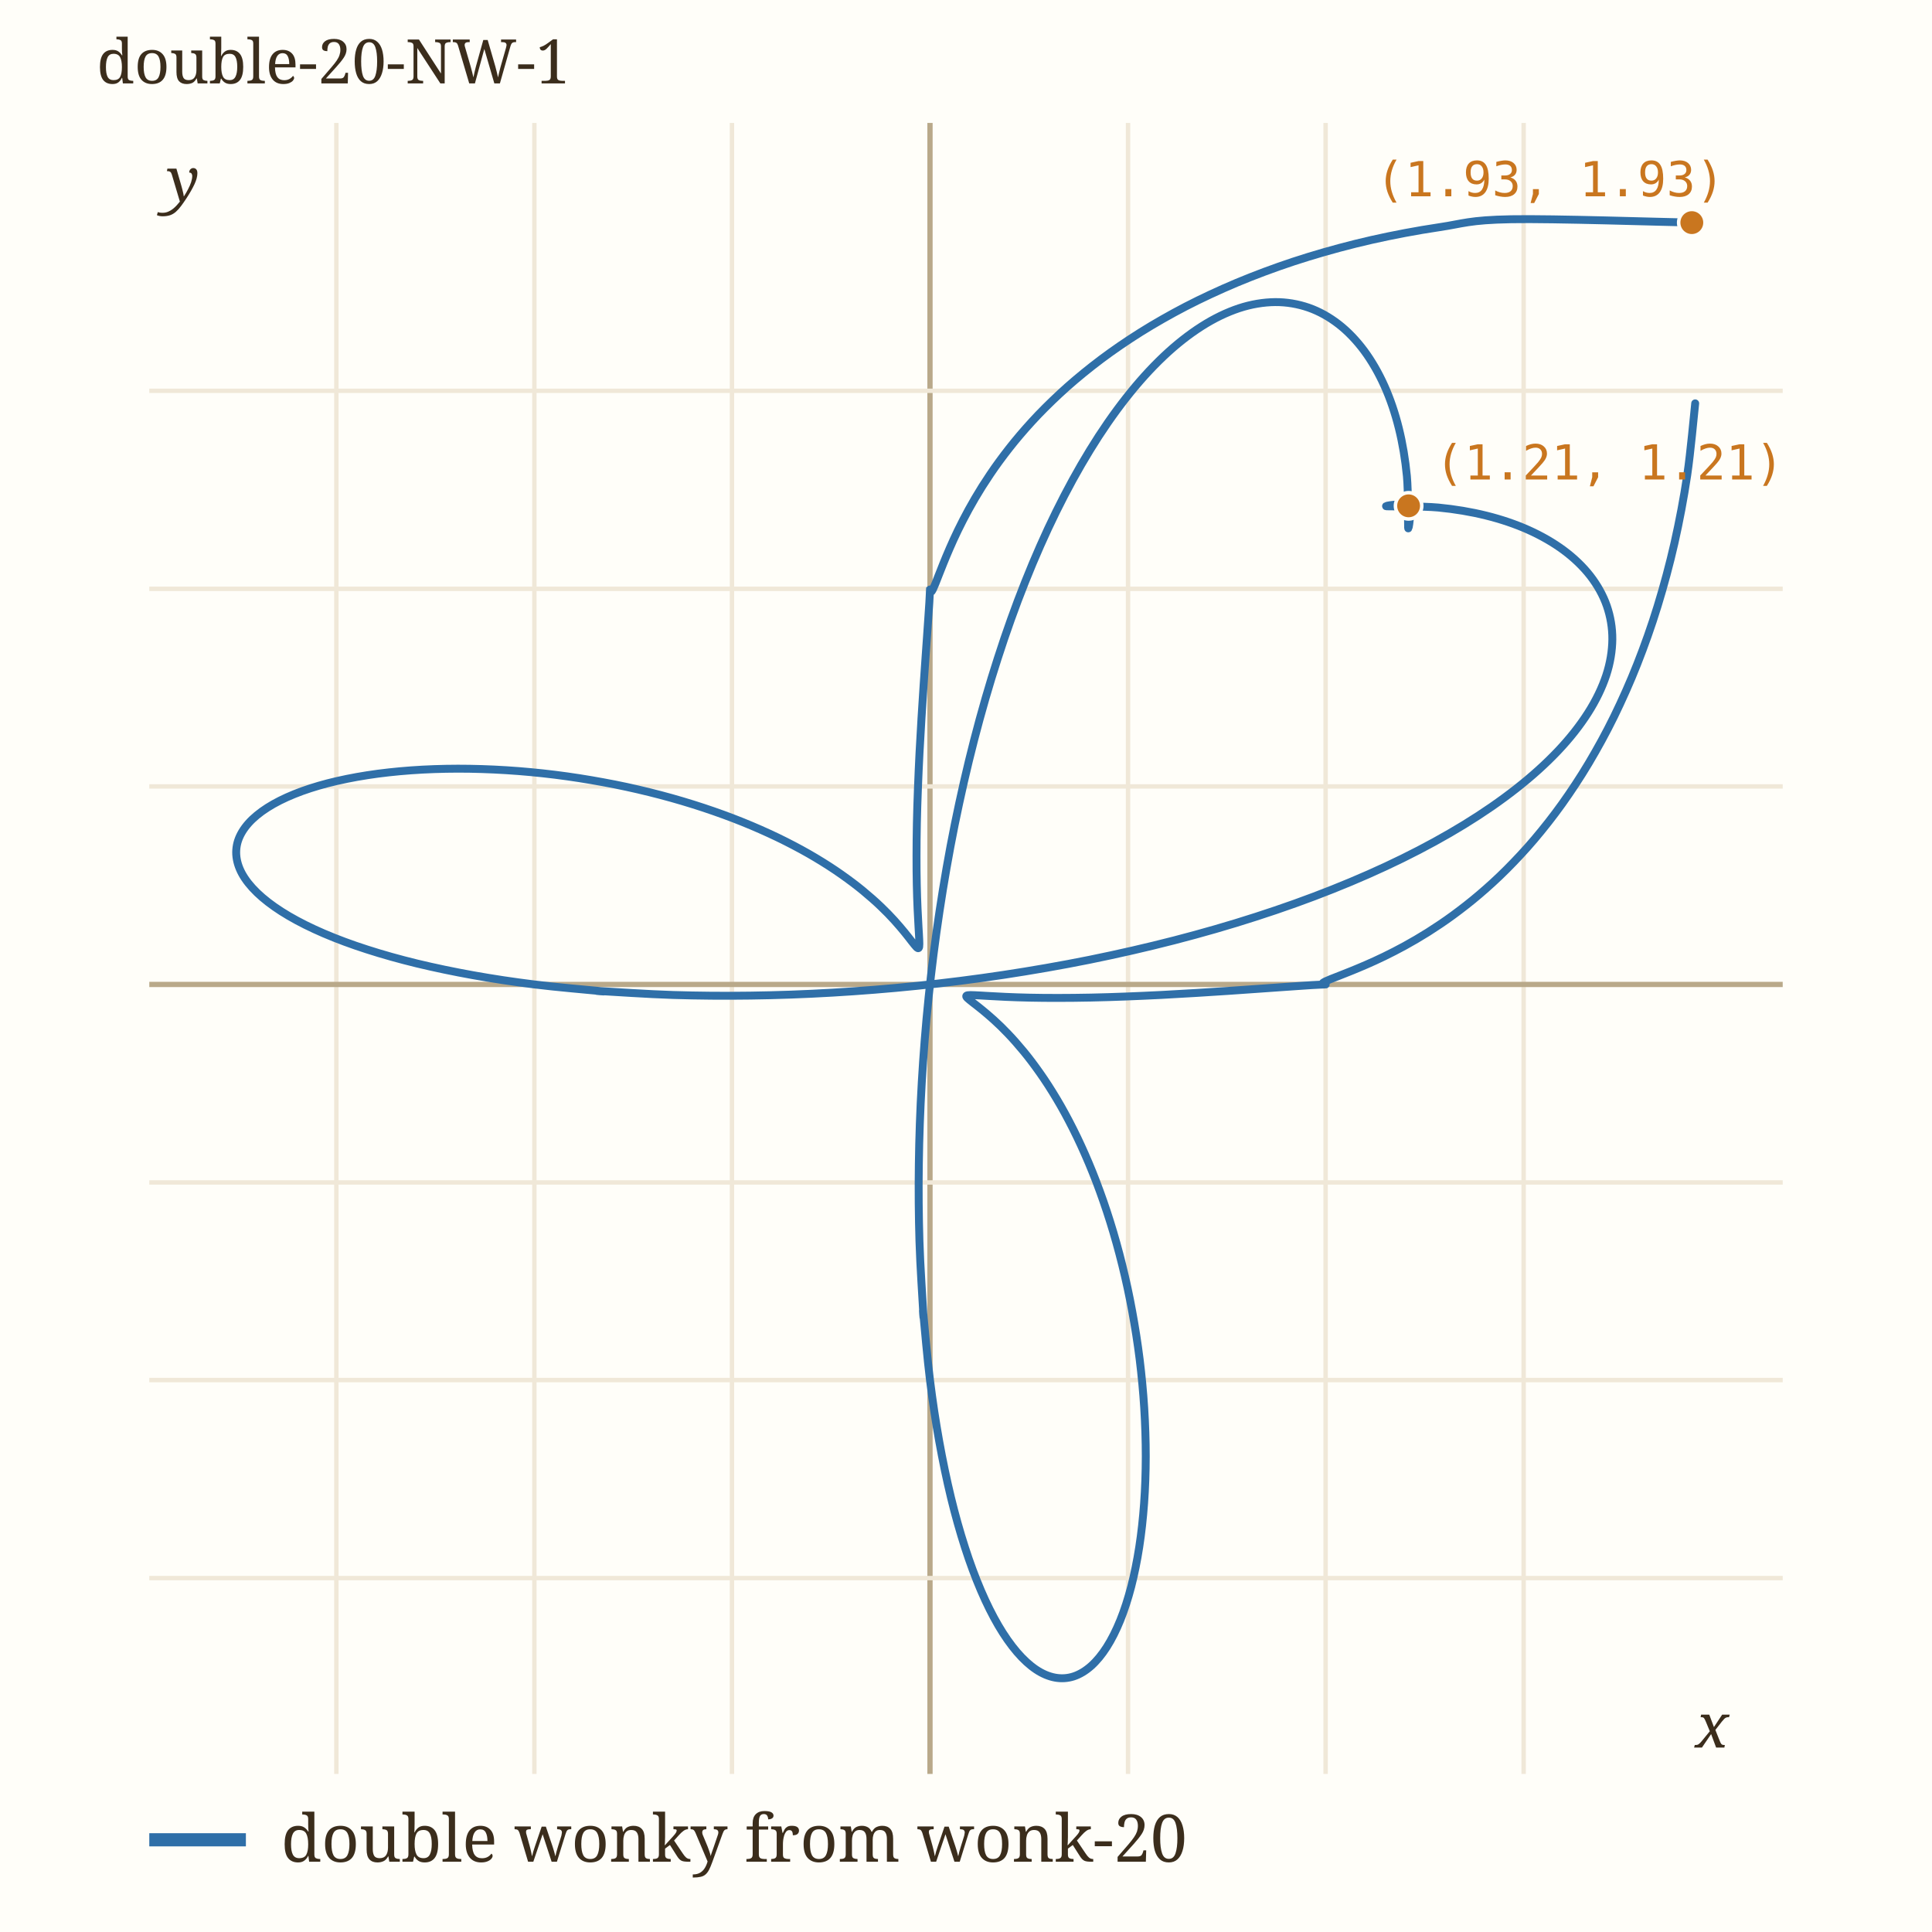
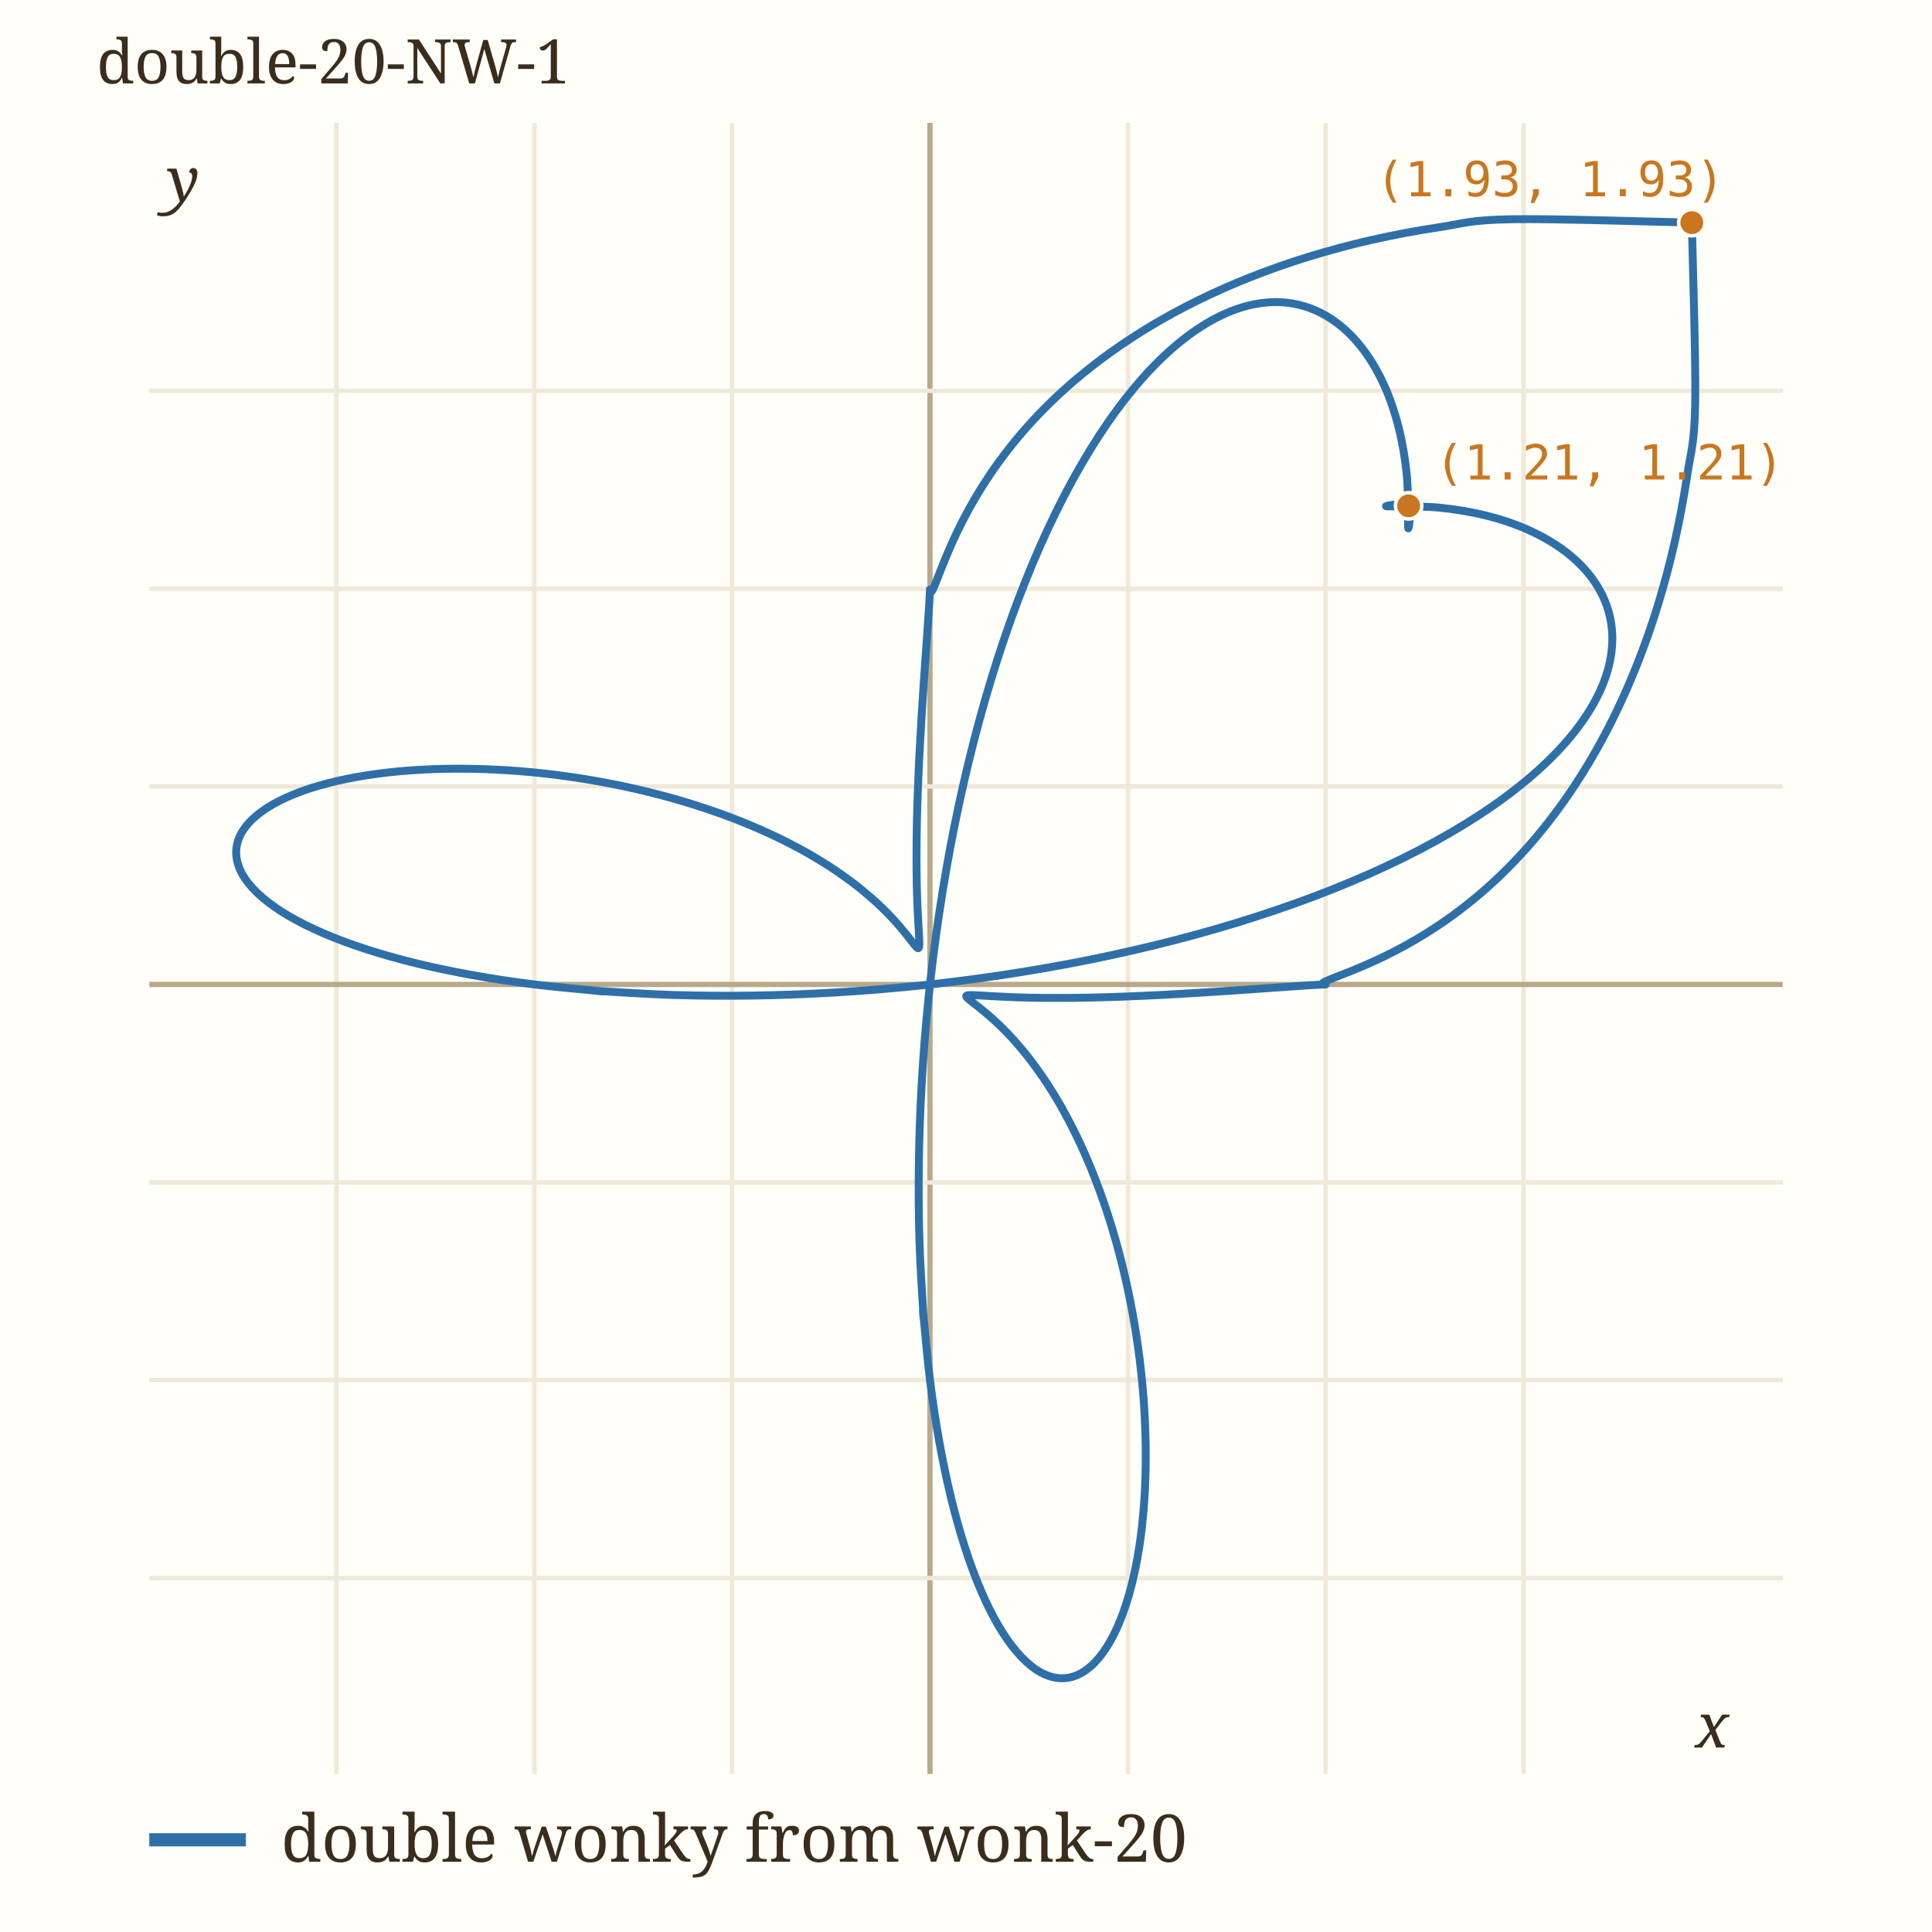
<svg xmlns="http://www.w3.org/2000/svg" viewBox="0 0 440 440" width="440" height="440" role="img" aria-label="double-20-NW-1" data-panel="double-20-NW-1">
  <rect x="0" y="0" width="440" height="440" fill="#fffef9" />
  <clipPath id="clip-double-20-NW-1">
    <rect x="34" y="28" width="372" height="376" />
  </clipPath>
  <g clip-path="url(#clip-double-20-NW-1)">
    <line x1="76.6" x2="76.6" y1="28" y2="404" stroke="#f0e8d8" stroke-width="1" />
    <text x="76.6" y="418.0" font-family="ui-monospace, Menlo, monospace" font-size="11" fill="#9c8a6a" text-anchor="middle">-1.5</text>
    <line x1="121.7" x2="121.7" y1="28" y2="404" stroke="#f0e8d8" stroke-width="1" />
    <text x="121.7" y="418.0" font-family="ui-monospace, Menlo, monospace" font-size="11" fill="#9c8a6a" text-anchor="middle">-1</text>
    <line x1="166.7" x2="166.7" y1="28" y2="404" stroke="#f0e8d8" stroke-width="1" />
    <text x="166.7" y="418.0" font-family="ui-monospace, Menlo, monospace" font-size="11" fill="#9c8a6a" text-anchor="middle">-0.5</text>
    <line x1="211.8" x2="211.8" y1="28" y2="404" stroke="#b9a98a" stroke-width="1.2" />
    <line x1="256.9" x2="256.9" y1="28" y2="404" stroke="#f0e8d8" stroke-width="1" />
    <text x="256.9" y="418.0" font-family="ui-monospace, Menlo, monospace" font-size="11" fill="#9c8a6a" text-anchor="middle">0.5</text>
    <line x1="301.9" x2="301.9" y1="28" y2="404" stroke="#f0e8d8" stroke-width="1" />
    <text x="301.9" y="418.0" font-family="ui-monospace, Menlo, monospace" font-size="11" fill="#9c8a6a" text-anchor="middle">1</text>
    <line x1="347.0" x2="347.0" y1="28" y2="404" stroke="#f0e8d8" stroke-width="1" />
    <text x="347.0" y="418.0" font-family="ui-monospace, Menlo, monospace" font-size="11" fill="#9c8a6a" text-anchor="middle">1.5</text>
    <line x1="34" x2="406" y1="359.4" y2="359.4" stroke="#f0e8d8" stroke-width="1" />
    <text x="28.0" y="363.4" font-family="ui-monospace, Menlo, monospace" font-size="11" fill="#9c8a6a" text-anchor="end">-1.5</text>
    <line x1="34" x2="406" y1="314.3" y2="314.3" stroke="#f0e8d8" stroke-width="1" />
    <text x="28.0" y="318.3" font-family="ui-monospace, Menlo, monospace" font-size="11" fill="#9c8a6a" text-anchor="end">-1</text>
    <line x1="34" x2="406" y1="269.3" y2="269.3" stroke="#f0e8d8" stroke-width="1" />
    <text x="28.0" y="273.3" font-family="ui-monospace, Menlo, monospace" font-size="11" fill="#9c8a6a" text-anchor="end">-0.5</text>
    <line x1="34" x2="406" y1="224.2" y2="224.2" stroke="#b9a98a" stroke-width="1.2" />
    <line x1="34" x2="406" y1="179.1" y2="179.1" stroke="#f0e8d8" stroke-width="1" />
    <text x="28.0" y="183.1" font-family="ui-monospace, Menlo, monospace" font-size="11" fill="#9c8a6a" text-anchor="end">0.5</text>
    <line x1="34" x2="406" y1="134.1" y2="134.1" stroke="#f0e8d8" stroke-width="1" />
    <text x="28.0" y="138.1" font-family="ui-monospace, Menlo, monospace" font-size="11" fill="#9c8a6a" text-anchor="end">1</text>
    <line x1="34" x2="406" y1="89.0" y2="89.0" stroke="#f0e8d8" stroke-width="1" />
    <text x="28.0" y="93.0" font-family="ui-monospace, Menlo, monospace" font-size="11" fill="#9c8a6a" text-anchor="end">1.5</text>
-     <path d="M385.31,50.69 C378.45,50.57 353.72,49.75 344.14,49.93 C334.56,50.10 333.12,50.96 327.83,51.74 C322.54,52.53 317.35,53.52 312.37,54.64 C307.40,55.77 302.57,57.08 297.97,58.49 C293.37,59.90 288.95,61.48 284.76,63.13 C280.57,64.78 276.59,66.57 272.83,68.40 C269.07,70.24 265.54,72.19 262.22,74.16 C258.90,76.14 255.81,78.19 252.92,80.25 C250.03,82.32 247.36,84.43 244.88,86.53 C242.40,88.63 240.14,90.76 238.04,92.85 C235.94,94.94 234.04,97.04 232.30,99.08 C230.55,101.13 228.99,103.15 227.55,105.11 C226.12,107.06 224.85,108.98 223.69,110.80 C222.54,112.63 221.52,114.39 220.60,116.06 C219.68,117.72 218.89,119.31 218.17,120.77 C217.45,122.24 216.84,123.62 216.29,124.87 C215.74,126.12 215.28,127.26 214.86,128.28 C214.45,129.29 214.11,130.18 213.80,130.95 C213.50,131.72 213.26,132.36 213.04,132.89 C212.82,133.42 212.66,133.81 212.51,134.12 C212.36,134.42 212.25,134.60 212.16,134.72 C212.07,134.83 212.00,134.83 211.95,134.81 C211.90,134.79 211.87,134.67 211.84,134.58 C211.82,134.49 211.81,134.34 211.80,134.25 C211.79,134.17 211.80,134.07 211.80,134.08 C211.79,134.10 211.80,134.14 211.79,134.35 C211.78,134.55 211.77,134.83 211.75,135.31 C211.73,135.78 211.70,136.39 211.65,137.20 C211.60,138.02 211.53,139.00 211.45,140.20 C211.37,141.40 211.28,142.81 211.16,144.40 C211.05,146.00 210.92,147.82 210.78,149.80 C210.64,151.77 210.49,153.96 210.33,156.26 C210.18,158.56 210.01,161.06 209.86,163.60 C209.70,166.13 209.55,168.82 209.41,171.49 C209.28,174.16 209.15,176.92 209.05,179.60 C208.95,182.27 208.86,184.98 208.81,187.53 C208.76,190.09 208.73,192.61 208.73,194.94 C208.72,197.27 208.75,199.49 208.79,201.50 C208.83,203.50 208.90,205.35 208.97,206.96 C209.04,208.57 209.13,209.98 209.19,211.16 C209.25,212.34 209.33,213.30 209.35,214.04 C209.38,214.77 209.39,215.28 209.34,215.60 C209.28,215.91 209.20,216.00 209.02,215.93 C208.84,215.86 208.60,215.58 208.26,215.17 C207.91,214.77 207.49,214.18 206.94,213.49 C206.39,212.81 205.75,211.97 204.96,211.07 C204.18,210.16 203.28,209.14 202.23,208.07 C201.18,207.01 200.00,205.85 198.66,204.68 C197.32,203.50 195.84,202.26 194.19,201.02 C192.55,199.79 190.76,198.51 188.80,197.25 C186.84,195.99 184.72,194.71 182.44,193.47 C180.16,192.23 177.72,190.99 175.12,189.80 C172.53,188.61 169.77,187.44 166.87,186.33 C163.98,185.23 160.92,184.16 157.75,183.17 C154.59,182.18 151.27,181.25 147.87,180.41 C144.47,179.57 140.94,178.80 137.36,178.15 C133.79,177.49 130.11,176.91 126.43,176.45 C122.76,176.00 119.01,175.64 115.31,175.41 C111.62,175.18 107.89,175.06 104.28,175.06 C100.66,175.07 97.05,175.19 93.62,175.44 C90.18,175.69 86.80,176.06 83.65,176.55 C80.49,177.04 77.45,177.66 74.68,178.37 C71.91,179.09 69.30,179.93 67.01,180.86 C64.71,181.79 62.64,182.83 60.90,183.94 C59.16,185.05 57.69,186.26 56.58,187.51 C55.46,188.77 54.66,190.11 54.21,191.47 C53.77,192.83 53.67,194.26 53.93,195.69 C54.19,197.12 54.80,198.59 55.77,200.04 C56.74,201.49 58.08,202.96 59.75,204.39 C61.42,205.82 63.45,207.25 65.79,208.62 C68.13,209.99 70.82,211.33 73.78,212.60 C76.75,213.87 80.04,215.10 83.57,216.23 C87.10,217.37 90.94,218.45 94.97,219.43 C99.00,220.40 103.30,221.30 107.75,222.10 C112.20,222.90 116.83,223.60 121.68,224.20 C126.52,224.81 134.29,225.47 136.81,225.72 C139.34,225.97 134.07,225.57 136.81,225.72 C139.56,225.87 147.61,226.43 153.30,226.60 C158.99,226.77 164.91,226.83 170.95,226.74 C176.99,226.66 183.24,226.44 189.55,226.07 C195.86,225.70 202.34,225.19 208.83,224.52 C215.32,223.85 221.92,223.02 228.47,222.03 C235.03,221.04 241.64,219.89 248.14,218.58 C254.64,217.26 261.14,215.78 267.46,214.15 C273.77,212.52 280.03,210.72 286.03,208.78 C292.04,206.85 297.91,204.75 303.48,202.53 C309.04,200.32 314.41,197.95 319.41,195.49 C324.41,193.03 329.15,190.43 333.47,187.78 C337.80,185.13 341.80,182.36 345.36,179.56 C348.92,176.77 352.10,173.89 354.82,171.02 C357.54,168.15 359.83,165.23 361.66,162.36 C363.49,159.50 364.87,156.61 365.80,153.82 C366.72,151.02 367.17,148.25 367.20,145.61 C367.22,142.97 366.77,140.39 365.94,137.98 C365.10,135.57 363.80,133.26 362.17,131.15 C360.53,129.04 358.47,127.07 356.13,125.33 C353.78,123.59 351.05,122.02 348.11,120.70 C345.17,119.38 341.89,118.27 338.46,117.42 C335.04,116.57 331.34,115.95 327.57,115.59 C323.80,115.24 316.96,115.37 315.82,115.31 C314.69,115.25 319.95,114.42 320.76,115.24 C321.58,116.05 320.75,121.31 320.69,120.18 C320.63,119.04 320.76,112.20 320.41,108.43 C320.05,104.66 319.43,100.96 318.58,97.54 C317.73,94.11 316.62,90.83 315.30,87.89 C313.98,84.95 312.41,82.22 310.67,79.87 C308.93,77.53 306.96,75.47 304.85,73.83 C302.74,72.20 300.43,70.90 298.02,70.06 C295.61,69.23 293.03,68.78 290.39,68.80 C287.75,68.83 284.98,69.28 282.18,70.20 C279.39,71.13 276.50,72.51 273.64,74.34 C270.77,76.17 267.85,78.46 264.98,81.18 C262.11,83.90 259.23,87.08 256.44,90.64 C253.64,94.20 250.87,98.20 248.22,102.53 C245.57,106.85 242.97,111.59 240.51,116.59 C238.05,121.59 235.68,126.96 233.47,132.52 C231.25,138.09 229.15,143.96 227.22,149.97 C225.28,155.97 223.48,162.23 221.85,168.54 C220.22,174.86 218.74,181.36 217.42,187.86 C216.11,194.36 214.96,200.97 213.97,207.53 C212.98,214.08 212.15,220.68 211.48,227.17 C210.81,233.66 210.30,240.14 209.93,246.45 C209.56,252.76 209.34,259.01 209.26,265.05 C209.17,271.09 209.23,277.01 209.40,282.70 C209.57,288.39 210.13,296.44 210.28,299.19 C210.43,301.93 210.03,296.66 210.28,299.19 C210.53,301.71 211.19,309.48 211.80,314.32 C212.40,319.17 213.10,323.80 213.90,328.25 C214.70,332.70 215.60,337.00 216.57,341.03 C217.55,345.06 218.63,348.90 219.77,352.43 C220.90,355.96 222.13,359.25 223.40,362.22 C224.67,365.18 226.01,367.87 227.38,370.21 C228.75,372.55 230.18,374.58 231.61,376.25 C233.04,377.92 234.51,379.26 235.96,380.23 C237.41,381.20 238.88,381.81 240.31,382.07 C241.74,382.33 243.17,382.23 244.53,381.79 C245.89,381.34 247.23,380.54 248.49,379.42 C249.74,378.31 250.95,376.84 252.06,375.10 C253.17,373.36 254.21,371.29 255.14,368.99 C256.07,366.70 256.91,364.09 257.63,361.32 C258.34,358.55 258.96,355.51 259.45,352.35 C259.94,349.20 260.31,345.82 260.56,342.38 C260.81,338.95 260.93,335.34 260.94,331.72 C260.94,328.11 260.82,324.38 260.59,320.69 C260.36,316.99 260.00,313.24 259.55,309.57 C259.09,305.89 258.51,302.21 257.85,298.64 C257.20,295.06 256.43,291.53 255.59,288.13 C254.75,284.73 253.82,281.41 252.83,278.25 C251.84,275.08 250.77,272.02 249.67,269.13 C248.56,266.23 247.39,263.47 246.20,260.88 C245.01,258.28 243.77,255.84 242.53,253.56 C241.29,251.28 240.01,249.16 238.75,247.20 C237.49,245.24 236.21,243.45 234.98,241.81 C233.74,240.16 232.50,238.68 231.32,237.34 C230.15,236.00 228.99,234.82 227.93,233.77 C226.86,232.72 225.84,231.82 224.93,231.04 C224.03,230.25 223.19,229.61 222.51,229.06 C221.82,228.51 221.23,228.09 220.83,227.74 C220.42,227.40 220.14,227.16 220.07,226.98 C220.00,226.80 220.09,226.72 220.40,226.66 C220.72,226.61 221.23,226.62 221.96,226.65 C222.70,226.67 223.66,226.75 224.84,226.81 C226.02,226.87 227.43,226.96 229.04,227.03 C230.65,227.10 232.50,227.17 234.50,227.21 C236.51,227.25 238.73,227.28 241.06,227.27 C243.39,227.27 245.91,227.24 248.47,227.19 C251.02,227.14 253.73,227.05 256.40,226.95 C259.08,226.85 261.84,226.72 264.51,226.59 C267.18,226.45 269.87,226.30 272.40,226.14 C274.94,225.99 277.44,225.82 279.74,225.67 C282.04,225.51 284.23,225.36 286.20,225.22 C288.18,225.08 290.00,224.95 291.60,224.84 C293.19,224.72 294.60,224.63 295.80,224.55 C297.00,224.47 297.98,224.40 298.80,224.35 C299.61,224.30 300.22,224.27 300.69,224.25 C301.17,224.23 301.45,224.22 301.65,224.21 C301.86,224.20 301.90,224.21 301.92,224.20 C301.93,224.20 301.83,224.21 301.75,224.20 C301.66,224.19 301.51,224.18 301.42,224.16 C301.33,224.13 301.21,224.10 301.19,224.05 C301.17,224.00 301.17,223.93 301.28,223.84 C301.40,223.75 301.58,223.64 301.88,223.49 C302.19,223.34 302.58,223.18 303.11,222.96 C303.64,222.74 304.28,222.50 305.05,222.20 C305.82,221.89 306.71,221.55 307.72,221.14 C308.74,220.72 309.88,220.26 311.13,219.71 C312.38,219.16 313.76,218.55 315.23,217.83 C316.69,217.11 318.28,216.32 319.94,215.40 C321.61,214.48 323.37,213.46 325.20,212.31 C327.02,211.15 328.94,209.88 330.89,208.45 C332.85,207.01 334.87,205.45 336.92,203.70 C338.96,201.96 341.06,200.06 343.15,197.96 C345.24,195.86 347.37,193.60 349.47,191.12 C351.57,188.64 353.68,185.97 355.75,183.08 C357.81,180.19 359.86,177.10 361.84,173.78 C363.81,170.46 365.76,166.93 367.60,163.17 C369.43,159.41 371.22,155.43 372.87,151.24 C374.52,147.05 376.10,142.63 377.51,138.03 C378.92,133.43 380.23,128.60 381.36,123.63 C382.48,118.65 383.47,113.46 384.26,108.17 C385.04,102.88 385.77,94.58 386.07,91.86" fill="none" stroke="#2f6fa8" stroke-width="1.8" stroke-linecap="round" data-path="double-20-NW-1" />
+     <path d="M385.31,50.69 C378.45,50.57 353.72,49.75 344.14,49.93 C334.56,50.10 333.12,50.96 327.83,51.74 C322.54,52.53 317.35,53.52 312.37,54.64 C307.40,55.77 302.57,57.08 297.97,58.49 C293.37,59.90 288.95,61.48 284.76,63.13 C280.57,64.78 276.59,66.57 272.83,68.40 C269.07,70.24 265.54,72.19 262.22,74.16 C258.90,76.14 255.81,78.19 252.92,80.25 C250.03,82.32 247.36,84.43 244.88,86.53 C242.40,88.63 240.14,90.76 238.04,92.85 C235.94,94.94 234.04,97.04 232.30,99.08 C230.55,101.13 228.99,103.15 227.55,105.11 C226.12,107.06 224.85,108.98 223.69,110.80 C222.54,112.63 221.52,114.39 220.60,116.06 C219.68,117.72 218.89,119.31 218.17,120.77 C217.45,122.24 216.84,123.62 216.29,124.87 C215.74,126.12 215.28,127.26 214.86,128.28 C214.45,129.29 214.11,130.18 213.80,130.95 C213.50,131.72 213.26,132.36 213.04,132.89 C212.82,133.42 212.66,133.81 212.51,134.12 C212.36,134.42 212.25,134.60 212.16,134.72 C212.07,134.83 212.00,134.83 211.95,134.81 C211.90,134.79 211.87,134.67 211.84,134.58 C211.82,134.49 211.81,134.34 211.80,134.25 C211.79,134.17 211.80,134.07 211.80,134.08 C211.79,134.10 211.80,134.14 211.79,134.35 C211.78,134.55 211.77,134.83 211.75,135.31 C211.73,135.78 211.70,136.39 211.65,137.20 C211.60,138.02 211.53,139.00 211.45,140.20 C211.37,141.40 211.28,142.81 211.16,144.40 C211.05,146.00 210.92,147.82 210.78,149.80 C210.64,151.77 210.49,153.96 210.33,156.26 C210.18,158.56 210.01,161.06 209.86,163.60 C209.70,166.13 209.55,168.82 209.41,171.49 C209.28,174.16 209.15,176.92 209.05,179.60 C208.95,182.27 208.86,184.98 208.81,187.53 C208.76,190.09 208.73,192.61 208.73,194.94 C208.72,197.27 208.75,199.49 208.79,201.50 C208.83,203.50 208.90,205.35 208.97,206.96 C209.04,208.57 209.13,209.98 209.19,211.16 C209.25,212.34 209.33,213.30 209.35,214.04 C209.38,214.77 209.39,215.28 209.34,215.60 C209.28,215.91 209.20,216.00 209.02,215.93 C208.84,215.86 208.60,215.58 208.26,215.17 C207.91,214.77 207.49,214.18 206.94,213.49 C206.39,212.81 205.75,211.97 204.96,211.07 C204.18,210.16 203.28,209.14 202.23,208.07 C201.18,207.01 200.00,205.85 198.66,204.68 C197.32,203.50 195.84,202.26 194.19,201.02 C192.55,199.79 190.76,198.51 188.80,197.25 C186.84,195.99 184.72,194.71 182.44,193.47 C180.16,192.23 177.72,190.99 175.12,189.80 C172.53,188.61 169.77,187.44 166.87,186.33 C163.98,185.23 160.92,184.16 157.75,183.17 C154.59,182.18 151.27,181.25 147.87,180.41 C144.47,179.57 140.94,178.80 137.36,178.15 C133.79,177.49 130.11,176.91 126.43,176.45 C122.76,176.00 119.01,175.64 115.31,175.41 C111.62,175.18 107.89,175.06 104.28,175.06 C100.66,175.07 97.05,175.19 93.62,175.44 C90.18,175.69 86.80,176.06 83.65,176.55 C80.49,177.04 77.45,177.66 74.68,178.37 C71.91,179.09 69.30,179.93 67.01,180.86 C64.71,181.79 62.64,182.83 60.90,183.94 C59.16,185.05 57.69,186.26 56.58,187.51 C55.46,188.77 54.66,190.11 54.21,191.47 C53.77,192.83 53.67,194.26 53.93,195.69 C54.19,197.12 54.80,198.59 55.77,200.04 C56.74,201.49 58.08,202.96 59.75,204.39 C61.42,205.82 63.45,207.25 65.79,208.62 C68.13,209.99 70.82,211.33 73.78,212.60 C76.75,213.87 80.04,215.10 83.57,216.23 C87.10,217.37 90.94,218.45 94.97,219.43 C99.00,220.40 103.30,221.30 107.75,222.10 C112.20,222.90 116.83,223.60 121.68,224.20 C126.52,224.81 134.29,225.47 136.81,225.72 C139.34,225.97 134.07,225.57 136.81,225.72 C139.56,225.87 147.61,226.43 153.30,226.60 C158.99,226.77 164.91,226.83 170.95,226.74 C176.99,226.66 183.24,226.44 189.55,226.07 C195.86,225.70 202.34,225.19 208.83,224.52 C215.32,223.85 221.92,223.02 228.47,222.03 C235.03,221.04 241.64,219.89 248.14,218.58 C254.64,217.26 261.14,215.78 267.46,214.15 C273.77,212.52 280.03,210.72 286.03,208.78 C292.04,206.85 297.91,204.75 303.48,202.53 C309.04,200.32 314.41,197.95 319.41,195.49 C324.41,193.03 329.15,190.43 333.47,187.78 C337.80,185.13 341.80,182.36 345.36,179.56 C348.92,176.77 352.10,173.89 354.82,171.02 C357.54,168.15 359.83,165.23 361.66,162.36 C363.49,159.50 364.87,156.61 365.80,153.82 C366.72,151.02 367.17,148.25 367.20,145.61 C367.22,142.97 366.77,140.39 365.94,137.98 C365.10,135.57 363.80,133.26 362.17,131.15 C360.53,129.04 358.47,127.07 356.13,125.33 C353.78,123.59 351.05,122.02 348.11,120.70 C345.17,119.38 341.89,118.27 338.46,117.42 C335.04,116.57 331.34,115.95 327.57,115.59 C323.80,115.24 316.96,115.37 315.82,115.31 C314.69,115.25 319.95,114.42 320.76,115.24 C321.58,116.05 320.75,121.31 320.69,120.18 C320.63,119.04 320.76,112.20 320.41,108.43 C320.05,104.66 319.43,100.96 318.58,97.54 C317.73,94.11 316.62,90.83 315.30,87.89 C313.98,84.95 312.41,82.22 310.67,79.87 C308.93,77.53 306.96,75.47 304.85,73.83 C302.74,72.20 300.43,70.90 298.02,70.06 C295.61,69.23 293.03,68.78 290.39,68.80 C287.75,68.83 284.98,69.28 282.18,70.20 C279.39,71.13 276.50,72.51 273.64,74.34 C270.77,76.17 267.85,78.46 264.98,81.18 C262.11,83.90 259.23,87.08 256.44,90.64 C253.64,94.20 250.87,98.20 248.22,102.53 C245.57,106.85 242.97,111.59 240.51,116.59 C238.05,121.59 235.68,126.96 233.47,132.52 C231.25,138.09 229.15,143.96 227.22,149.97 C225.28,155.97 223.48,162.23 221.85,168.54 C220.22,174.86 218.74,181.36 217.42,187.86 C216.11,194.36 214.96,200.97 213.97,207.53 C212.98,214.08 212.15,220.68 211.48,227.17 C210.81,233.66 210.30,240.14 209.93,246.45 C209.56,252.76 209.34,259.01 209.26,265.05 C209.17,271.09 209.23,277.01 209.40,282.70 C209.57,288.39 210.13,296.44 210.28,299.19 C210.43,301.93 210.03,296.66 210.28,299.19 C210.53,301.71 211.19,309.48 211.80,314.32 C212.40,319.17 213.10,323.80 213.90,328.25 C214.70,332.70 215.60,337.00 216.57,341.03 C217.55,345.06 218.63,348.90 219.77,352.43 C220.90,355.96 222.13,359.25 223.40,362.22 C224.67,365.18 226.01,367.87 227.38,370.21 C228.75,372.55 230.18,374.58 231.61,376.25 C233.04,377.92 234.51,379.26 235.96,380.23 C237.41,381.20 238.88,381.81 240.31,382.07 C241.74,382.33 243.17,382.23 244.53,381.79 C245.89,381.34 247.23,380.54 248.49,379.42 C249.74,378.31 250.95,376.84 252.06,375.10 C253.17,373.36 254.21,371.29 255.14,368.99 C256.07,366.70 256.91,364.09 257.63,361.32 C258.34,358.55 258.96,355.51 259.45,352.35 C259.94,349.20 260.31,345.82 260.56,342.38 C260.81,338.95 260.93,335.34 260.94,331.72 C260.94,328.11 260.82,324.38 260.59,320.69 C260.36,316.99 260.00,313.24 259.55,309.57 C259.09,305.89 258.51,302.21 257.85,298.64 C257.20,295.06 256.43,291.53 255.59,288.13 C254.75,284.73 253.82,281.41 252.83,278.25 C251.84,275.08 250.77,272.02 249.67,269.13 C248.56,266.23 247.39,263.47 246.20,260.88 C245.01,258.28 243.77,255.84 242.53,253.56 C241.29,251.28 240.01,249.16 238.75,247.20 C237.49,245.24 236.21,243.45 234.98,241.81 C233.74,240.16 232.50,238.68 231.32,237.34 C230.15,236.00 228.99,234.82 227.93,233.77 C226.86,232.72 225.84,231.82 224.93,231.04 C224.03,230.25 223.19,229.61 222.51,229.06 C221.82,228.51 221.23,228.09 220.83,227.74 C220.42,227.40 220.14,227.16 220.07,226.98 C220.00,226.80 220.09,226.72 220.40,226.66 C220.72,226.61 221.23,226.62 221.96,226.65 C222.70,226.67 223.66,226.75 224.84,226.81 C226.02,226.87 227.43,226.96 229.04,227.03 C230.65,227.10 232.50,227.17 234.50,227.21 C236.51,227.25 238.73,227.28 241.06,227.27 C243.39,227.27 245.91,227.24 248.47,227.19 C251.02,227.14 253.73,227.05 256.40,226.95 C259.08,226.85 261.84,226.72 264.51,226.59 C267.18,226.45 269.87,226.30 272.40,226.14 C274.94,225.99 277.44,225.82 279.74,225.67 C282.04,225.51 284.23,225.36 286.20,225.22 C288.18,225.08 290.00,224.95 291.60,224.84 C293.19,224.72 294.60,224.63 295.80,224.55 C297.00,224.47 297.98,224.40 298.80,224.35 C299.61,224.30 300.22,224.27 300.69,224.25 C301.17,224.23 301.45,224.22 301.65,224.21 C301.86,224.20 301.90,224.21 301.92,224.20 C301.93,224.20 301.83,224.21 301.75,224.20 C301.66,224.19 301.51,224.18 301.42,224.16 C301.33,224.13 301.21,224.10 301.19,224.05 C301.17,224.00 301.17,223.93 301.28,223.84 C301.40,223.75 301.58,223.64 301.88,223.49 C302.19,223.34 302.58,223.18 303.11,222.96 C303.64,222.74 304.28,222.50 305.05,222.20 C305.82,221.89 306.71,221.55 307.72,221.14 C308.74,220.72 309.88,220.26 311.13,219.71 C312.38,219.16 313.76,218.55 315.23,217.83 C316.69,217.11 318.28,216.32 319.94,215.40 C321.61,214.48 323.37,213.46 325.20,212.31 C327.02,211.15 328.94,209.88 330.89,208.45 C332.85,207.01 334.87,205.45 336.92,203.70 C338.96,201.96 341.06,200.06 343.15,197.96 C345.24,195.86 347.37,193.60 349.47,191.12 C351.57,188.64 353.68,185.97 355.75,183.08 C357.81,180.19 359.86,177.10 361.84,173.78 C363.81,170.46 365.76,166.93 367.60,163.17 C369.43,159.41 371.22,155.43 372.87,151.24 C374.52,147.05 376.10,142.63 377.51,138.03 C378.92,133.43 380.23,128.60 381.36,123.63 C382.48,118.65 383.47,113.46 384.26,108.17 C385.04,102.88 385.90,101.44 386.07,91.86 C386.25,82.28 385.43,57.55 385.31,50.69" fill="none" stroke="#2f6fa8" stroke-width="1.8" stroke-linecap="round" data-path="double-20-NW-1" />
    <circle cx="320.8" cy="115.2" r="3" fill="#c9761f" stroke="#fffef9" stroke-width="0.8" />
    <text x="326.8" y="109.2" font-family="ui-monospace, Menlo, monospace" font-size="11" fill="#c9761f">(1.21, 1.21)</text>
    <circle cx="385.3" cy="50.7" r="3" fill="#c9761f" stroke="#fffef9" stroke-width="0.8" />
    <text x="313.3" y="44.7" font-family="ui-monospace, Menlo, monospace" font-size="11" fill="#c9761f">(1.93, 1.93)</text>
  </g>
  <text x="386.1" y="398.0" font-family="Georgia, serif" font-size="14" font-style="italic" fill="#3b2d1c">x</text>
  <text x="38.0" y="45.9" font-family="Georgia, serif" font-size="14" font-style="italic" fill="#3b2d1c">y</text>
  <text x="22" y="19" font-family="Georgia, serif" font-size="14" fill="#3b2d1c">double-20-NW-1</text>
  <line x1="34" x2="56" y1="419" y2="419" stroke="#2f6fa8" stroke-width="3" />
  <text x="64" y="424" font-family="Georgia, serif" font-size="15" fill="#3b2d1c">double wonky from wonk-20</text>
</svg>
